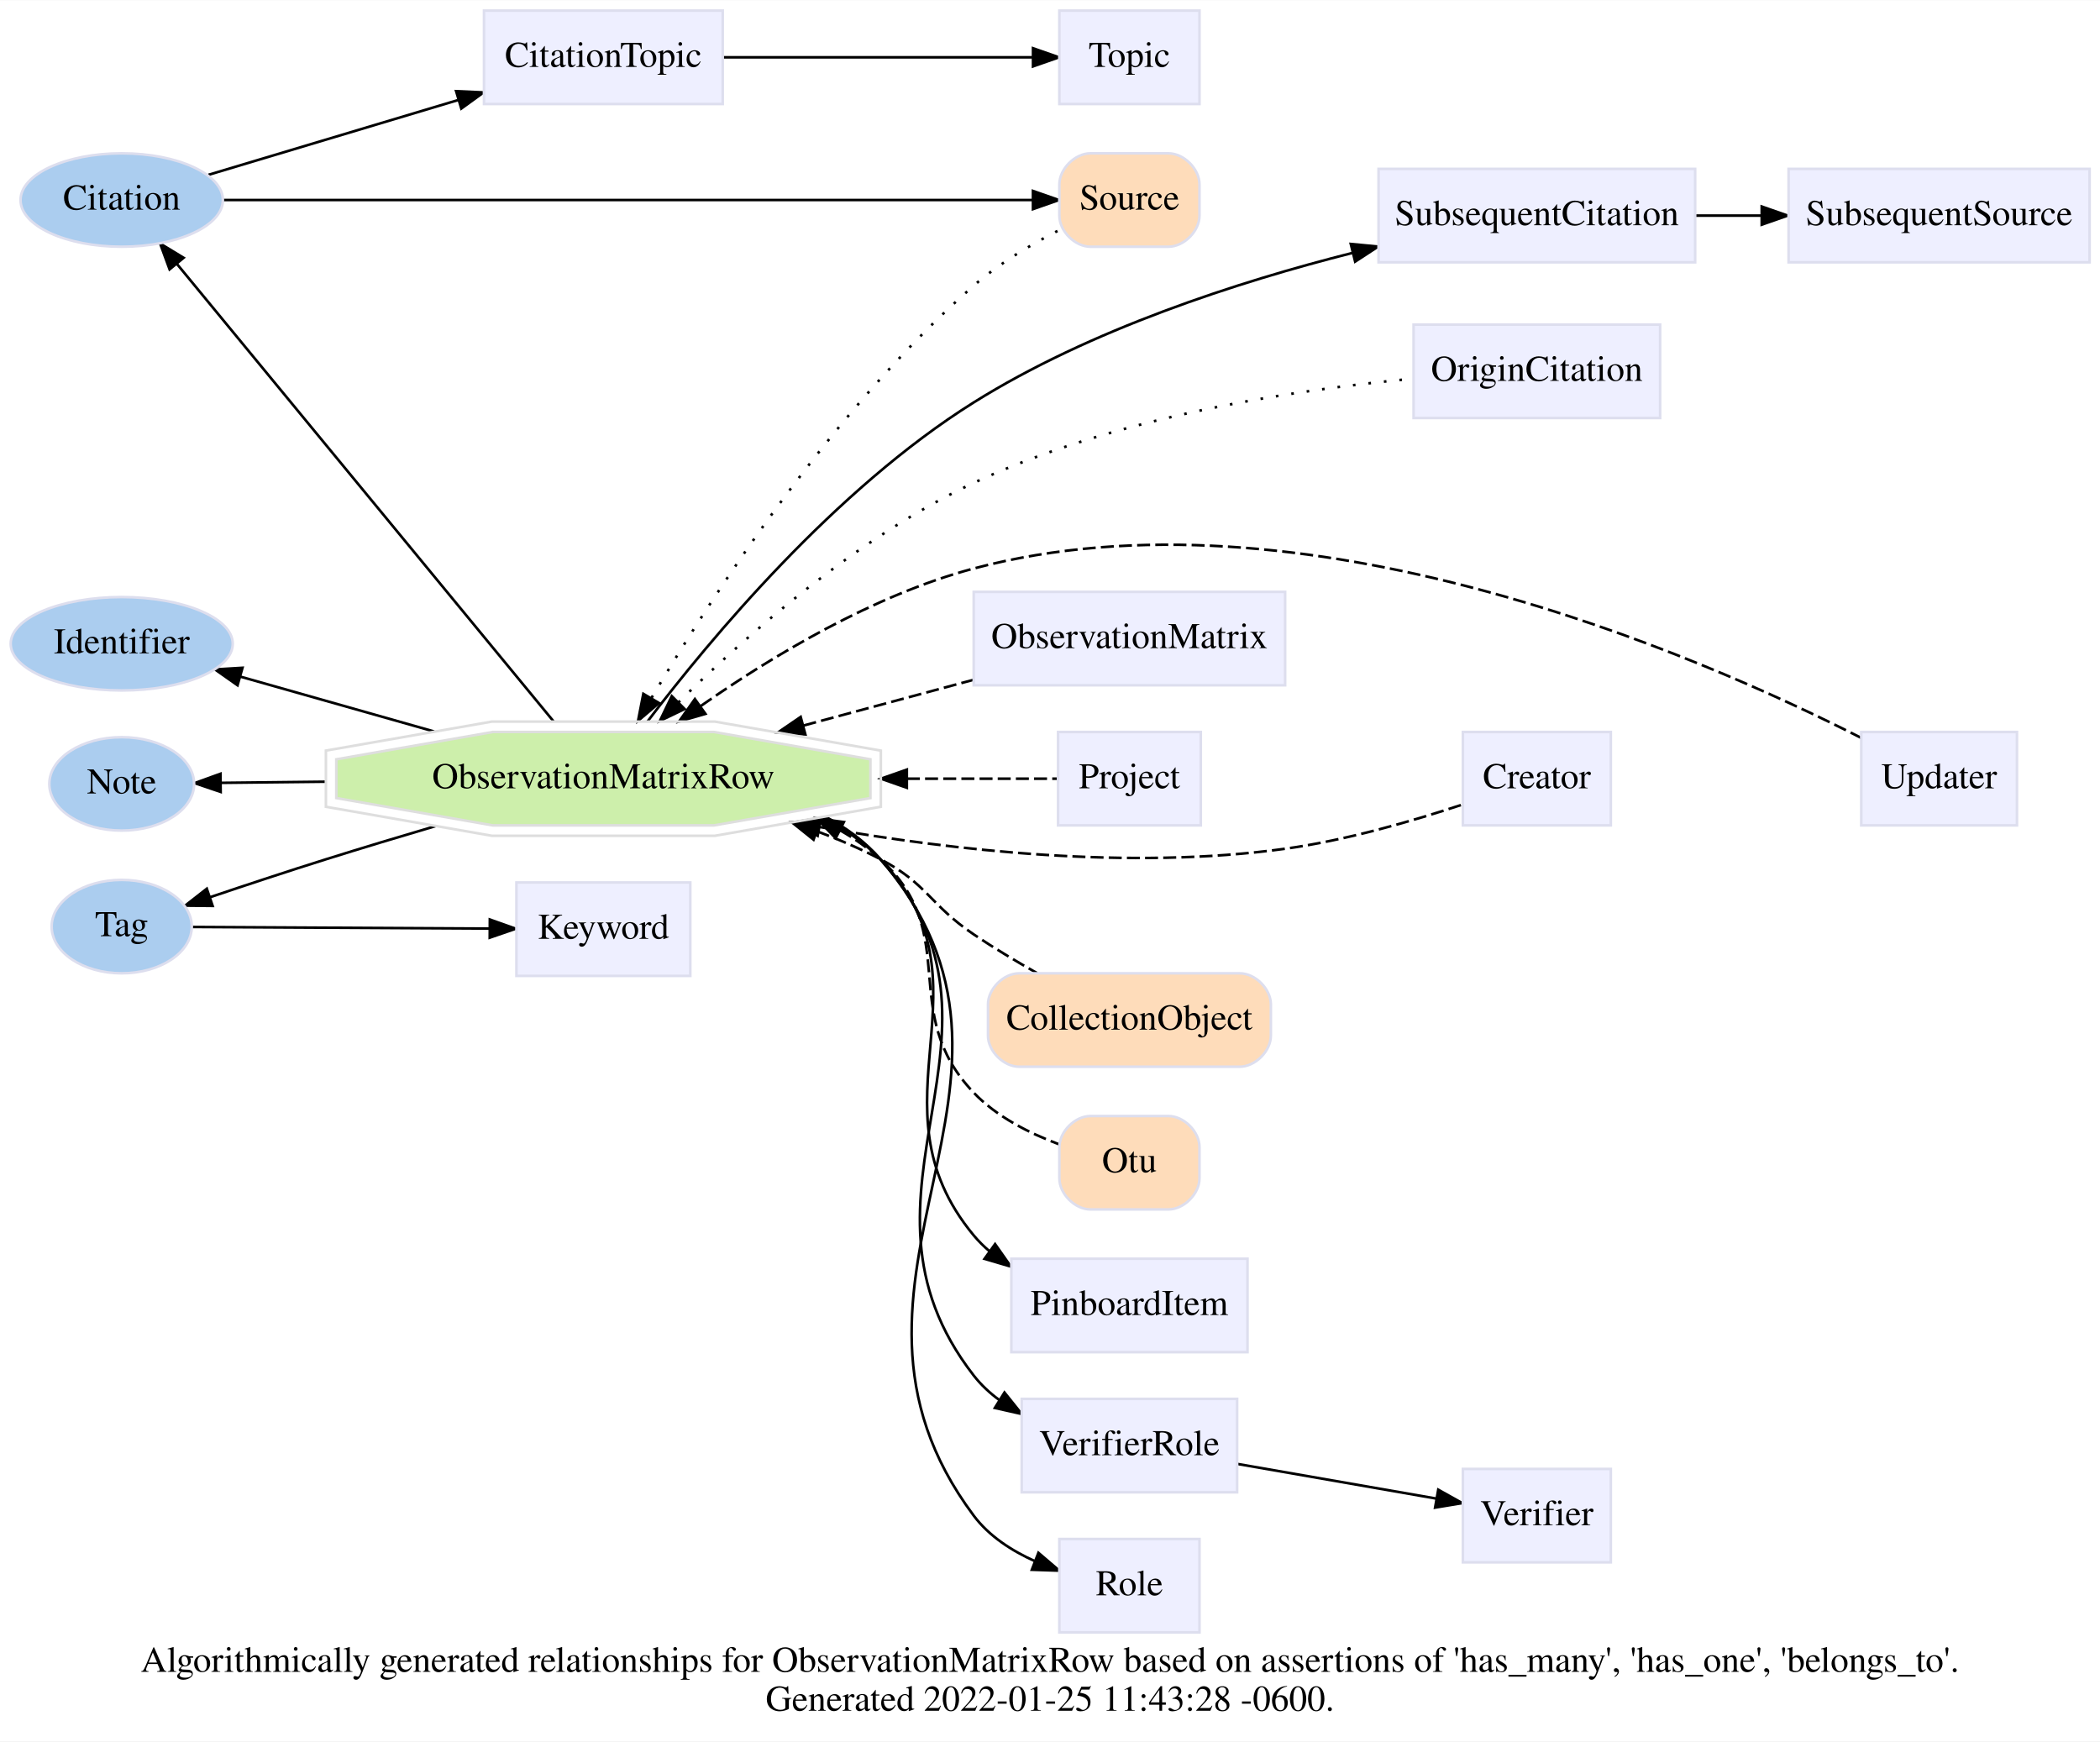
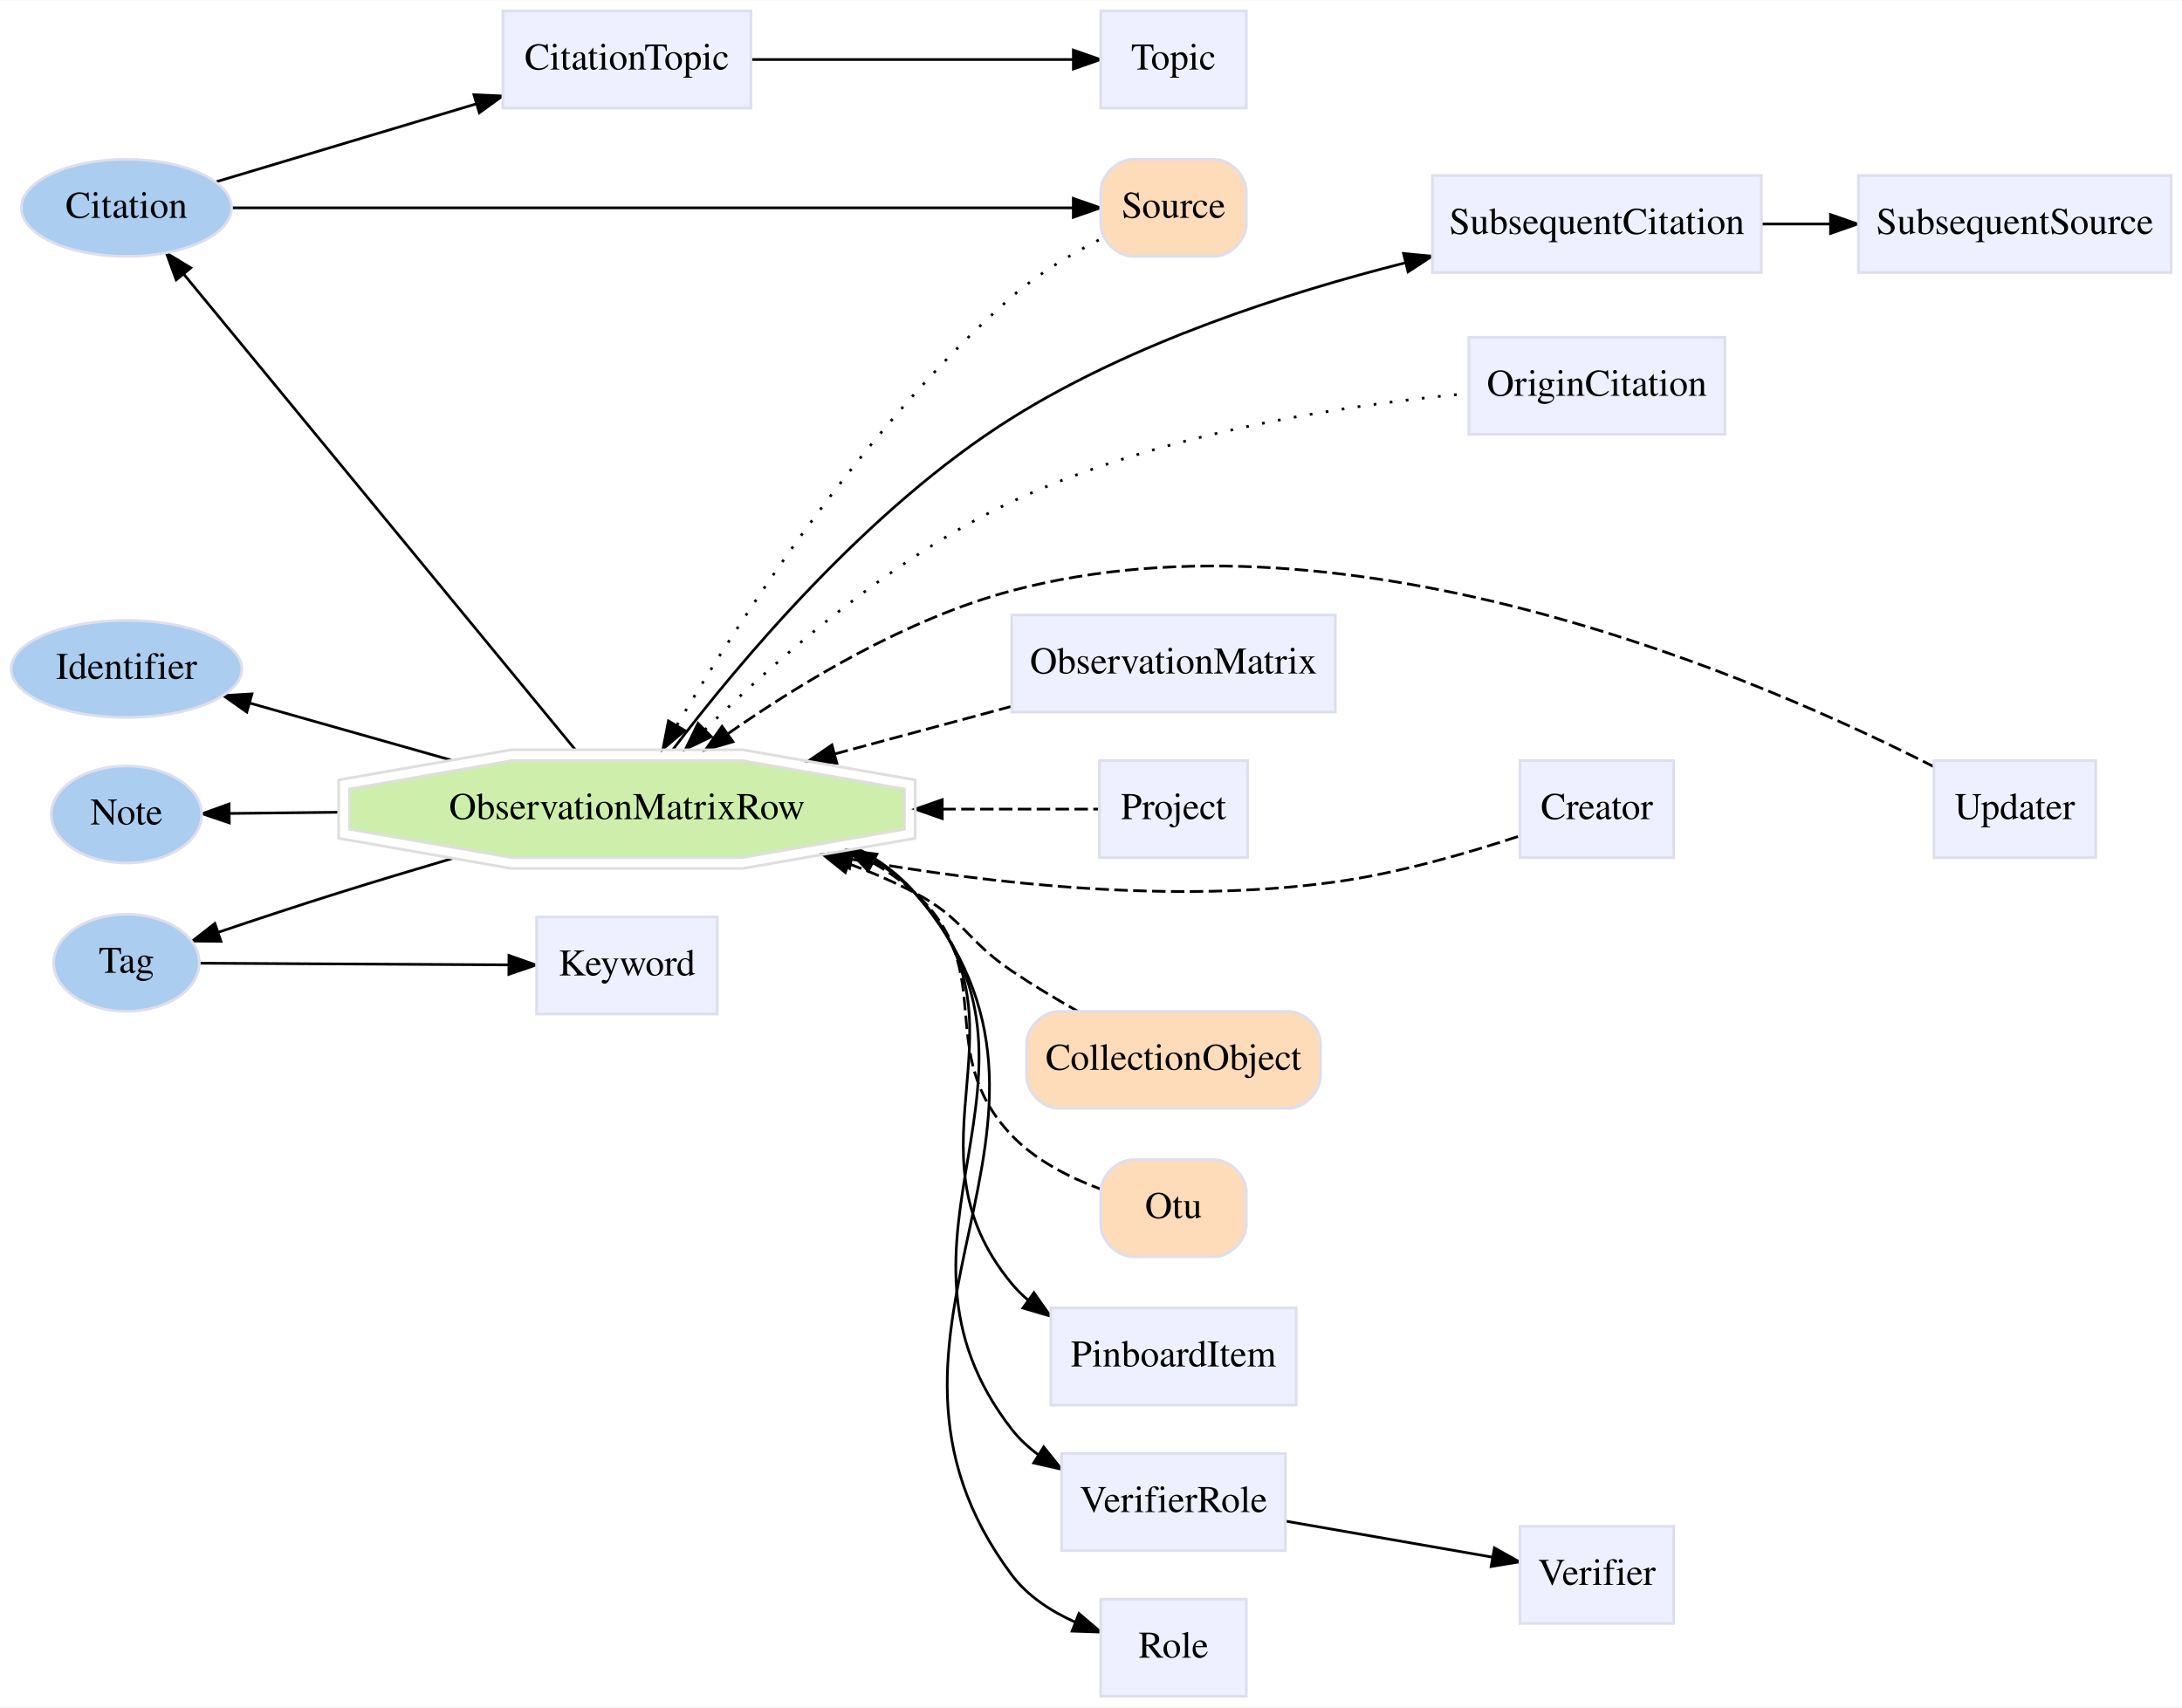
- <svg xmlns="http://www.w3.org/2000/svg" xmlns:xlink="http://www.w3.org/1999/xlink" width="809pt" height="671pt" viewBox="0.00 0.00 809.21 671.00">
-   <g id="graph0" class="graph" transform="scale(1 1) rotate(0) translate(4 667)">
-     <polygon fill="white" stroke="transparent" points="-4,4 -4,-667 805.21,-667 805.21,4 -4,4" />
-     <text text-anchor="middle" x="400.61" y="-22.8" font-family="Times,serif" font-size="14.00">Algorithmically generated relationships for ObservationMatrixRow based on assertions of 'has_many', 'has_one', 'belongs_to'. </text>
-     <text text-anchor="middle" x="400.61" y="-7.8" font-family="Times,serif" font-size="14.00">Generated 2022-01-25 11:43:28 -0600.</text>
+ <svg xmlns="http://www.w3.org/2000/svg" xmlns:xlink="http://www.w3.org/1999/xlink" width="809pt" height="633pt" viewBox="0.00 0.00 809.21 633.00">
+   <g id="graph0" class="graph" transform="scale(1 1) rotate(0) translate(4 629)">
+     <polygon fill="white" stroke="transparent" points="-4,4 -4,-629 805.21,-629 805.21,4 -4,4" />
    <g id="edge8" class="edge">
-       <path fill="none" stroke="black" d="M81.99,-590C156.56,-590 320.87,-590 393.94,-590" />
-       <polygon fill="black" stroke="black" points="394.04,-593.5 404.04,-590 394.04,-586.5 394.04,-593.5" />
+       <path fill="none" stroke="black" d="M81.99,-552C156.56,-552 320.87,-552 393.94,-552" />
+       <polygon fill="black" stroke="black" points="394.04,-555.5 404.04,-552 394.04,-548.5 394.04,-555.5" />
    </g>
    <g id="edge1" class="edge">
-       <path fill="none" stroke="black" d="M76.3,-599.71C102.87,-607.66 141.07,-619.11 172.42,-628.5" />
-       <polygon fill="black" stroke="black" points="171.76,-631.95 182.34,-631.47 173.76,-625.25 171.76,-631.95" />
+       <path fill="none" stroke="black" d="M76.3,-561.71C102.87,-569.66 141.07,-581.11 172.42,-590.5" />
+       <polygon fill="black" stroke="black" points="171.76,-593.95 182.34,-593.47 173.76,-587.25 171.76,-593.95" />
    </g>
    <g id="edge4" class="edge">
-       <path fill="none" stroke="black" d="M70.2,-309.86C100.07,-309.69 149.25,-309.43 184.68,-309.23" />
-       <polygon fill="black" stroke="black" points="184.75,-312.73 194.73,-309.18 184.71,-305.73 184.75,-312.73" />
+       <path fill="none" stroke="black" d="M70.2,-271.86C100.07,-271.69 149.25,-271.43 184.68,-271.23" />
+       <polygon fill="black" stroke="black" points="184.75,-274.73 194.73,-271.18 184.71,-267.73 184.75,-274.73" />
    </g>
    <g id="edge2" class="edge">
-       <path fill="none" stroke="black" d="M209.28,-389.13C174.78,-431.03 100.17,-521.65 64.16,-565.39" />
-       <polygon fill="black" stroke="black" points="61.35,-563.29 57.7,-573.24 66.75,-567.74 61.35,-563.29" />
+       <path fill="none" stroke="black" d="M209.28,-351.13C174.78,-393.03 100.17,-483.65 64.16,-527.39" />
+       <polygon fill="black" stroke="black" points="61.35,-525.29 57.7,-535.24 66.75,-529.74 61.35,-525.29" />
    </g>
    <g id="edge3" class="edge">
-       <path fill="none" stroke="black" d="M163.31,-385.18C138.71,-392.15 111.19,-399.94 88.77,-406.29" />
-       <polygon fill="black" stroke="black" points="87.53,-403 78.86,-409.1 89.44,-409.74 87.53,-403" />
+       <path fill="none" stroke="black" d="M163.31,-347.18C138.71,-354.15 111.19,-361.94 88.77,-368.29" />
+       <polygon fill="black" stroke="black" points="87.53,-365 78.86,-371.1 89.44,-371.74 87.53,-365" />
    </g>
    <g id="edge11" class="edge">
-       <path fill="none" stroke="black" d="M163.94,-348.77C150.02,-344.67 135.39,-340.26 121.79,-336 107.01,-331.37 90.75,-325.99 76.92,-321.32" />
-       <polygon fill="black" stroke="black" points="77.94,-317.97 67.34,-318.08 75.69,-324.6 77.94,-317.97" />
+       <path fill="none" stroke="black" d="M163.94,-310.77C150.02,-306.67 135.39,-302.26 121.79,-298 107.01,-293.37 90.75,-287.99 76.92,-283.32" />
+       <polygon fill="black" stroke="black" points="77.94,-279.97 67.34,-280.08 75.69,-286.6 77.94,-279.97" />
    </g>
    <g id="edge5" class="edge">
-       <path fill="none" stroke="black" d="M121.41,-365.84C106.96,-365.69 92.99,-365.53 80.99,-365.4" />
-       <polygon fill="black" stroke="black" points="81.03,-361.9 70.99,-365.3 80.95,-368.9 81.03,-361.9" />
+       <path fill="none" stroke="black" d="M121.41,-327.84C106.96,-327.69 92.99,-327.53 80.99,-327.4" />
+       <polygon fill="black" stroke="black" points="81.03,-323.9 70.99,-327.3 80.95,-330.9 81.03,-323.9" />
    </g>
    <g id="edge22" class="edge">
-       <path fill="none" stroke="black" stroke-dasharray="1,5" d="M247.07,-398.17C271.04,-438.64 317.25,-509.68 371.21,-557 380.92,-565.51 393.18,-572.8 404,-578.35" />
-       <polygon fill="black" stroke="black" points="249.94,-396.16 241.87,-389.3 243.9,-399.7 249.94,-396.16" />
+       <path fill="none" stroke="black" stroke-dasharray="1,5" d="M247.07,-360.17C271.04,-400.64 317.25,-471.68 371.21,-519 380.92,-527.51 393.18,-534.8 404,-540.35" />
+       <polygon fill="black" stroke="black" points="249.94,-358.16 241.87,-351.3 243.9,-361.7 249.94,-358.16" />
    </g>
    <g id="edge15" class="edge">
-       <path fill="none" stroke="black" stroke-dasharray="5,2" d="M310.79,-346.75C319.22,-343.59 327.52,-340.02 335.21,-336 353.42,-326.48 354.19,-318.5 371.21,-307 378.9,-301.81 387.46,-296.68 395.62,-292.07" />
-       <polygon fill="black" stroke="black" points="309.49,-343.5 301.23,-350.13 311.82,-350.09 309.49,-343.5" />
+       <path fill="none" stroke="black" stroke-dasharray="5,2" d="M310.79,-308.75C319.22,-305.59 327.52,-302.02 335.21,-298 353.42,-288.48 354.19,-280.5 371.21,-269 378.9,-263.81 387.46,-258.68 395.62,-254.07" />
+       <polygon fill="black" stroke="black" points="309.49,-305.5 301.23,-312.13 311.82,-312.09 309.49,-305.5" />
    </g>
    <g id="edge18" class="edge">
-       <path fill="none" stroke="black" stroke-dasharray="5,2" d="M319.69,-347.12C325.27,-343.94 330.52,-340.26 335.21,-336 367.09,-307.02 341.5,-277.2 371.21,-246 380.07,-236.7 392.74,-230.33 404.07,-226.12" />
-       <polygon fill="black" stroke="black" points="318.01,-344.05 310.68,-351.7 321.18,-350.29 318.01,-344.05" />
+       <path fill="none" stroke="black" stroke-dasharray="5,2" d="M319.69,-309.12C325.27,-305.94 330.52,-302.26 335.21,-298 367.09,-269.02 341.5,-239.2 371.21,-208 380.07,-198.7 392.74,-192.33 404.07,-188.12" />
+       <polygon fill="black" stroke="black" points="318.01,-306.05 310.68,-313.7 321.18,-312.29 318.01,-306.05" />
    </g>
    <g id="edge6" class="edge">
-       <path fill="none" stroke="black" d="M312.61,-352.11C321.01,-347.97 328.79,-342.69 335.21,-336 381.17,-288.07 328.82,-242.11 371.21,-191 373.07,-188.76 375.15,-186.71 377.39,-184.81" />
-       <polygon fill="black" stroke="black" points="379.44,-187.65 385.53,-178.98 375.36,-181.96 379.44,-187.65" />
+       <path fill="none" stroke="black" d="M312.61,-314.11C321.01,-309.97 328.79,-304.69 335.21,-298 381.17,-250.07 328.82,-204.11 371.21,-153 373.07,-150.76 375.15,-148.71 377.39,-146.81" />
+       <polygon fill="black" stroke="black" points="379.44,-149.65 385.53,-140.98 375.36,-143.96 379.44,-149.65" />
    </g>
    <g id="edge7" class="edge">
-       <path fill="none" stroke="black" d="M314.07,-352.34C322.04,-348.14 329.33,-342.8 335.21,-336 409.54,-250.12 303.25,-174 371.21,-83 377.12,-75.1 385.88,-69.44 394.87,-65.42" />
-       <polygon fill="black" stroke="black" points="396.14,-68.68 404.2,-61.79 393.61,-62.15 396.14,-68.68" />
+       <path fill="none" stroke="black" d="M314.07,-314.34C322.04,-310.14 329.33,-304.8 335.21,-298 409.54,-212.12 303.25,-136 371.21,-45 377.12,-37.1 385.88,-31.44 394.87,-27.42" />
+       <polygon fill="black" stroke="black" points="396.14,-30.68 404.2,-23.79 393.61,-24.15 396.14,-30.68" />
    </g>
    <g id="edge9" class="edge">
-       <path fill="none" stroke="black" d="M245.56,-389.12C269.53,-420.68 317.66,-478.48 371.21,-512 416.07,-540.08 473.08,-558.48 517.27,-569.65" />
-       <polygon fill="black" stroke="black" points="516.51,-573.07 527.06,-572.06 518.19,-566.27 516.51,-573.07" />
+       <path fill="none" stroke="black" d="M245.56,-351.12C269.53,-382.68 317.66,-440.48 371.21,-474 416.07,-502.08 473.08,-520.48 517.27,-531.65" />
+       <polygon fill="black" stroke="black" points="516.51,-535.07 527.06,-534.06 518.19,-528.27 516.51,-535.07" />
    </g>
    <g id="edge13" class="edge">
-       <path fill="none" stroke="black" d="M313.56,-352.25C321.68,-348.07 329.14,-342.76 335.21,-336 395.3,-269.16 316.08,-207.99 371.21,-137 374.01,-133.4 377.39,-130.26 381.11,-127.53" />
-       <polygon fill="black" stroke="black" points="383.06,-130.45 389.69,-122.18 379.36,-124.51 383.06,-130.45" />
+       <path fill="none" stroke="black" d="M313.56,-314.25C321.68,-310.07 329.14,-304.76 335.21,-298 395.3,-231.16 316.08,-169.99 371.21,-99 374.01,-95.4 377.39,-92.26 381.11,-89.53" />
+       <polygon fill="black" stroke="black" points="383.06,-92.45 389.69,-84.18 379.36,-86.51 383.06,-92.45" />
    </g>
    <g id="edge16" class="edge">
-       <path fill="none" stroke="black" stroke-dasharray="5,2" d="M311.97,-348.37C363.58,-339.22 431.4,-331.75 491.21,-340 514.71,-343.24 540.55,-350.75 559.5,-357.02" />
-       <polygon fill="black" stroke="black" points="311.07,-344.98 301.87,-350.22 312.33,-351.86 311.07,-344.98" />
+       <path fill="none" stroke="black" stroke-dasharray="5,2" d="M311.97,-310.37C363.58,-301.22 431.4,-293.75 491.21,-302 514.71,-305.24 540.55,-312.75 559.5,-319.02" />
+       <polygon fill="black" stroke="black" points="311.07,-306.98 301.87,-312.22 312.33,-313.86 311.07,-306.98" />
    </g>
    <g id="edge17" class="edge">
-       <path fill="none" stroke="black" stroke-dasharray="5,2" d="M305.61,-387.48C327.3,-393.31 350.59,-399.58 371.1,-405.1" />
-       <polygon fill="black" stroke="black" points="306.34,-384.05 295.78,-384.83 304.53,-390.81 306.34,-384.05" />
+       <path fill="none" stroke="black" stroke-dasharray="5,2" d="M305.61,-349.48C327.3,-355.31 350.59,-361.58 371.1,-367.1" />
+       <polygon fill="black" stroke="black" points="306.34,-346.05 295.78,-346.83 304.53,-352.81 306.34,-346.05" />
    </g>
    <g id="edge19" class="edge">
-       <path fill="none" stroke="black" stroke-dasharray="5,2" d="M345.46,-367C367.16,-367 387.85,-367 403.36,-367" />
-       <polygon fill="black" stroke="black" points="345.44,-363.5 335.44,-367 345.44,-370.5 345.44,-363.5" />
+       <path fill="none" stroke="black" stroke-dasharray="5,2" d="M345.46,-329C367.16,-329 387.85,-329 403.36,-329" />
+       <polygon fill="black" stroke="black" points="345.44,-325.5 335.44,-329 345.44,-332.5 345.44,-325.5" />
    </g>
    <g id="edge20" class="edge">
-       <path fill="none" stroke="black" stroke-dasharray="5,2" d="M266.1,-395.05C293.41,-414.14 332.54,-437.73 371.21,-448 497.37,-481.51 650.31,-414.73 713.14,-382.75" />
-       <polygon fill="black" stroke="black" points="267.83,-391.99 257.66,-389.04 263.77,-397.69 267.83,-391.99" />
+       <path fill="none" stroke="black" stroke-dasharray="5,2" d="M266.1,-357.05C293.41,-376.14 332.54,-399.73 371.21,-410 497.37,-443.51 650.31,-376.73 713.14,-344.75" />
+       <polygon fill="black" stroke="black" points="267.83,-353.99 257.66,-351.04 263.77,-359.69 267.83,-353.99" />
    </g>
    <g id="edge21" class="edge">
-       <path fill="none" stroke="black" stroke-dasharray="1,5" d="M257.36,-396.36C284.06,-422.68 326.76,-460.24 371.21,-481 425.95,-506.57 495.4,-516.95 540.55,-521.16" />
-       <polygon fill="black" stroke="black" points="259.81,-393.86 250.27,-389.26 254.86,-398.81 259.81,-393.86" />
+       <path fill="none" stroke="black" stroke-dasharray="1,5" d="M257.36,-358.36C284.06,-384.68 326.76,-422.24 371.21,-443 425.95,-468.57 495.4,-478.95 540.55,-483.16" />
+       <polygon fill="black" stroke="black" points="259.81,-355.86 250.27,-351.26 254.86,-360.81 259.81,-355.86" />
    </g>
    <g id="edge12" class="edge">
-       <path fill="none" stroke="black" d="M274.55,-645C310.53,-645 360.3,-645 393.79,-645" />
-       <polygon fill="black" stroke="black" points="394.06,-648.5 404.06,-645 394.06,-641.5 394.06,-648.5" />
+       <path fill="none" stroke="black" d="M274.55,-607C310.53,-607 360.3,-607 393.79,-607" />
+       <polygon fill="black" stroke="black" points="394.06,-610.5 404.06,-607 394.06,-603.5 394.06,-610.5" />
    </g>
    <g id="edge10" class="edge">
-       <path fill="none" stroke="black" d="M649.24,-584C657.58,-584 666.18,-584 674.64,-584" />
-       <polygon fill="black" stroke="black" points="674.86,-587.5 684.86,-584 674.86,-580.5 674.86,-587.5" />
+       <path fill="none" stroke="black" d="M649.24,-546C657.58,-546 666.18,-546 674.64,-546" />
+       <polygon fill="black" stroke="black" points="674.86,-549.5 684.86,-546 674.86,-542.5 674.86,-549.5" />
    </g>
    <g id="edge14" class="edge">
-       <path fill="none" stroke="black" d="M472.94,-102.91C496.58,-98.79 526.17,-93.63 549.32,-89.6" />
-       <polygon fill="black" stroke="black" points="550.21,-93 559.46,-87.83 549,-86.1 550.21,-93" />
+       <path fill="none" stroke="black" d="M472.94,-64.91C496.58,-60.79 526.17,-55.63 549.32,-51.6" />
+       <polygon fill="black" stroke="black" points="550.21,-55 559.46,-49.83 549,-48.1 550.21,-55" />
    </g>
    <g id="node1" class="node">
      <g id="a_node1">
        <a xlink:href="/develop/Data/models.html#citation" xlink:title="Citation" target="_top">
-           <ellipse fill="#abcdef" stroke="#dddeee" cx="42.9" cy="-590" rx="38.99" ry="18" />
-           <text text-anchor="middle" x="42.9" y="-586.3" font-family="Times,serif" font-size="14.00">Citation</text>
+           <ellipse fill="#abcdef" stroke="#dddeee" cx="42.9" cy="-552" rx="38.99" ry="18" />
+           <text text-anchor="middle" x="42.9" y="-548.3" font-family="Times,serif" font-size="14.00">Citation</text>
        </a>
      </g>
    </g>
    <g id="node2" class="node">
      <g id="a_node2">
        <a xlink:href="/develop/Data/models.html#identifier" xlink:title="Identifier" target="_top">
-           <ellipse fill="#abcdef" stroke="#dddeee" cx="42.9" cy="-419" rx="42.79" ry="18" />
-           <text text-anchor="middle" x="42.9" y="-415.3" font-family="Times,serif" font-size="14.00">Identifier</text>
+           <ellipse fill="#abcdef" stroke="#dddeee" cx="42.9" cy="-381" rx="42.79" ry="18" />
+           <text text-anchor="middle" x="42.9" y="-377.3" font-family="Times,serif" font-size="14.00">Identifier</text>
        </a>
      </g>
    </g>
    <g id="node3" class="node">
      <g id="a_node3">
        <a xlink:href="/develop/Data/models.html#tag" xlink:title="Tag" target="_top">
-           <ellipse fill="#abcdef" stroke="#dddeee" cx="42.9" cy="-310" rx="27" ry="18" />
-           <text text-anchor="middle" x="42.9" y="-306.3" font-family="Times,serif" font-size="14.00">Tag</text>
+           <ellipse fill="#abcdef" stroke="#dddeee" cx="42.9" cy="-272" rx="27" ry="18" />
+           <text text-anchor="middle" x="42.9" y="-268.3" font-family="Times,serif" font-size="14.00">Tag</text>
        </a>
      </g>
    </g>
    <g id="node4" class="node">
      <g id="a_node4">
        <a xlink:href="/develop/Data/models.html#note" xlink:title="Note" target="_top">
-           <ellipse fill="#abcdef" stroke="#dddeee" cx="42.9" cy="-365" rx="27.9" ry="18" />
-           <text text-anchor="middle" x="42.9" y="-361.3" font-family="Times,serif" font-size="14.00">Note</text>
+           <ellipse fill="#abcdef" stroke="#dddeee" cx="42.9" cy="-327" rx="27.9" ry="18" />
+           <text text-anchor="middle" x="42.9" y="-323.3" font-family="Times,serif" font-size="14.00">Note</text>
        </a>
      </g>
    </g>
    <g id="node5" class="node">
      <g id="a_node5">
        <a xlink:href="/develop/Data/models.html#source" xlink:title="Source" target="_top">
-           <path fill="#fedcba" stroke="#dddeee" d="M416.21,-572C416.21,-572 446.21,-572 446.21,-572 452.21,-572 458.21,-578 458.21,-584 458.21,-584 458.21,-596 458.21,-596 458.21,-602 452.21,-608 446.21,-608 446.21,-608 416.21,-608 416.21,-608 410.21,-608 404.21,-602 404.21,-596 404.21,-596 404.21,-584 404.21,-584 404.21,-578 410.21,-572 416.21,-572" />
-           <text text-anchor="middle" x="431.21" y="-586.3" font-family="Times,serif" font-size="14.00">Source</text>
+           <path fill="#fedcba" stroke="#dddeee" d="M416.21,-534C416.21,-534 446.21,-534 446.21,-534 452.21,-534 458.21,-540 458.21,-546 458.21,-546 458.21,-558 458.21,-558 458.21,-564 452.21,-570 446.21,-570 446.21,-570 416.21,-570 416.21,-570 410.21,-570 404.21,-564 404.21,-558 404.21,-558 404.21,-546 404.21,-546 404.21,-540 410.21,-534 416.21,-534" />
+           <text text-anchor="middle" x="431.21" y="-548.3" font-family="Times,serif" font-size="14.00">Source</text>
        </a>
      </g>
    </g>
    <g id="node6" class="node">
      <g id="a_node6">
        <a xlink:href="/develop/Data/models.html#collection-object" xlink:title="CollectionObject" target="_top">
-           <path fill="#fedcba" stroke="#dddeee" d="M388.71,-256C388.71,-256 473.71,-256 473.71,-256 479.71,-256 485.71,-262 485.71,-268 485.71,-268 485.71,-280 485.71,-280 485.71,-286 479.71,-292 473.71,-292 473.71,-292 388.71,-292 388.71,-292 382.71,-292 376.71,-286 376.71,-280 376.71,-280 376.71,-268 376.71,-268 376.71,-262 382.71,-256 388.71,-256" />
-           <text text-anchor="middle" x="431.21" y="-270.3" font-family="Times,serif" font-size="14.00">CollectionObject</text>
+           <path fill="#fedcba" stroke="#dddeee" d="M388.71,-218C388.71,-218 473.71,-218 473.71,-218 479.71,-218 485.71,-224 485.71,-230 485.71,-230 485.71,-242 485.71,-242 485.71,-248 479.71,-254 473.71,-254 473.71,-254 388.71,-254 388.71,-254 382.71,-254 376.71,-248 376.71,-242 376.71,-242 376.71,-230 376.71,-230 376.71,-224 382.71,-218 388.71,-218" />
+           <text text-anchor="middle" x="431.21" y="-232.3" font-family="Times,serif" font-size="14.00">CollectionObject</text>
        </a>
      </g>
    </g>
    <g id="node7" class="node">
      <g id="a_node7">
        <a xlink:href="/develop/Data/models.html#otu" xlink:title="Otu" target="_top">
-           <path fill="#fedcba" stroke="#dddeee" d="M416.21,-201C416.21,-201 446.21,-201 446.21,-201 452.21,-201 458.21,-207 458.21,-213 458.21,-213 458.21,-225 458.21,-225 458.21,-231 452.21,-237 446.21,-237 446.21,-237 416.21,-237 416.21,-237 410.21,-237 404.21,-231 404.21,-225 404.21,-225 404.21,-213 404.21,-213 404.21,-207 410.21,-201 416.21,-201" />
-           <text text-anchor="middle" x="431.21" y="-215.3" font-family="Times,serif" font-size="14.00">Otu</text>
+           <path fill="#fedcba" stroke="#dddeee" d="M416.21,-163C416.21,-163 446.21,-163 446.21,-163 452.21,-163 458.21,-169 458.21,-175 458.21,-175 458.21,-187 458.21,-187 458.21,-193 452.21,-199 446.21,-199 446.21,-199 416.21,-199 416.21,-199 410.21,-199 404.21,-193 404.21,-187 404.21,-187 404.21,-175 404.21,-175 404.21,-169 410.21,-163 416.21,-163" />
+           <text text-anchor="middle" x="431.21" y="-177.3" font-family="Times,serif" font-size="14.00">Otu</text>
        </a>
      </g>
    </g>
    <g id="node8" class="node">
      <g id="a_node8">
        <a xlink:href="/develop/Data/models.html#observation-matrix-row" xlink:title="ObservationMatrixRow" target="_top">
-           <polygon fill="#cdefab" stroke="#dedede" points="331.41,-359.54 331.41,-374.46 271.13,-385 185.87,-385 125.59,-374.46 125.59,-359.54 185.87,-349 271.13,-349 331.41,-359.54" />
-           <polygon fill="none" stroke="#dedede" points="335.42,-356.18 335.42,-377.82 271.48,-389 185.53,-389 121.58,-377.82 121.58,-356.18 185.53,-345 271.48,-345 335.42,-356.18" />
-           <text text-anchor="middle" x="228.5" y="-363.3" font-family="Times,serif" font-size="14.00">ObservationMatrixRow</text>
+           <polygon fill="#cdefab" stroke="#dedede" points="331.41,-321.54 331.41,-336.46 271.13,-347 185.87,-347 125.59,-336.46 125.59,-321.54 185.87,-311 271.13,-311 331.41,-321.54" />
+           <polygon fill="none" stroke="#dedede" points="335.42,-318.18 335.42,-339.82 271.48,-351 185.53,-351 121.58,-339.82 121.58,-318.18 185.53,-307 271.48,-307 335.42,-318.18" />
+           <text text-anchor="middle" x="228.5" y="-325.3" font-family="Times,serif" font-size="14.00">ObservationMatrixRow</text>
        </a>
      </g>
    </g>
    <g id="node9" class="node">
      <g id="a_node9">
        <a xlink:href="/develop/Data/models.html#citation-topic" xlink:title="CitationTopic" target="_top">
-           <polygon fill="#eeefff" stroke="#dddeee" points="274.5,-663 182.5,-663 182.5,-627 274.5,-627 274.5,-663" />
-           <text text-anchor="middle" x="228.5" y="-641.3" font-family="Times,serif" font-size="14.00">CitationTopic</text>
+           <polygon fill="#eeefff" stroke="#dddeee" points="274.5,-625 182.5,-625 182.5,-589 274.5,-589 274.5,-625" />
+           <text text-anchor="middle" x="228.5" y="-603.3" font-family="Times,serif" font-size="14.00">CitationTopic</text>
        </a>
      </g>
    </g>
    <g id="node10" class="node">
      <g id="a_node10">
        <a xlink:href="/develop/Data/models.html#keyword" xlink:title="Keyword" target="_top">
-           <polygon fill="#eeefff" stroke="#dddeee" points="262,-327 195,-327 195,-291 262,-291 262,-327" />
-           <text text-anchor="middle" x="228.5" y="-305.3" font-family="Times,serif" font-size="14.00">Keyword</text>
+           <polygon fill="#eeefff" stroke="#dddeee" points="262,-289 195,-289 195,-253 262,-253 262,-289" />
+           <text text-anchor="middle" x="228.5" y="-267.3" font-family="Times,serif" font-size="14.00">Keyword</text>
        </a>
      </g>
    </g>
    <g id="node11" class="node">
      <g id="a_node11">
        <a xlink:href="/develop/Data/models.html#pinboard-item" xlink:title="PinboardItem" target="_top">
-           <polygon fill="#eeefff" stroke="#dddeee" points="476.71,-182 385.71,-182 385.71,-146 476.71,-146 476.71,-182" />
-           <text text-anchor="middle" x="431.21" y="-160.3" font-family="Times,serif" font-size="14.00">PinboardItem</text>
+           <polygon fill="#eeefff" stroke="#dddeee" points="476.71,-144 385.71,-144 385.71,-108 476.71,-108 476.71,-144" />
+           <text text-anchor="middle" x="431.21" y="-122.3" font-family="Times,serif" font-size="14.00">PinboardItem</text>
        </a>
      </g>
    </g>
    <g id="node12" class="node">
      <g id="a_node12">
        <a xlink:href="/develop/Data/models.html#role" xlink:title="Role" target="_top">
-           <polygon fill="#eeefff" stroke="#dddeee" points="458.21,-74 404.21,-74 404.21,-38 458.21,-38 458.21,-74" />
-           <text text-anchor="middle" x="431.21" y="-52.3" font-family="Times,serif" font-size="14.00">Role</text>
+           <polygon fill="#eeefff" stroke="#dddeee" points="458.21,-36 404.21,-36 404.21,0 458.21,0 458.21,-36" />
+           <text text-anchor="middle" x="431.21" y="-14.3" font-family="Times,serif" font-size="14.00">Role</text>
        </a>
      </g>
    </g>
    <g id="node13" class="node">
      <g id="a_node13">
        <a xlink:href="/develop/Data/models.html#subsequent-citation" xlink:title="SubsequentCitation" target="_top">
-           <polygon fill="#eeefff" stroke="#dddeee" points="649.21,-602 527.21,-602 527.21,-566 649.21,-566 649.21,-602" />
-           <text text-anchor="middle" x="588.21" y="-580.3" font-family="Times,serif" font-size="14.00">SubsequentCitation</text>
+           <polygon fill="#eeefff" stroke="#dddeee" points="649.21,-564 527.21,-564 527.21,-528 649.21,-528 649.21,-564" />
+           <text text-anchor="middle" x="588.21" y="-542.3" font-family="Times,serif" font-size="14.00">SubsequentCitation</text>
        </a>
      </g>
    </g>
    <g id="node14" class="node">
      <g id="a_node14">
        <a xlink:href="/develop/Data/models.html#subsequent-source" xlink:title="SubsequentSource" target="_top">
-           <polygon fill="#eeefff" stroke="#dddeee" points="801.21,-602 685.21,-602 685.21,-566 801.21,-566 801.21,-602" />
-           <text text-anchor="middle" x="743.21" y="-580.3" font-family="Times,serif" font-size="14.00">SubsequentSource</text>
+           <polygon fill="#eeefff" stroke="#dddeee" points="801.21,-564 685.21,-564 685.21,-528 801.21,-528 801.21,-564" />
+           <text text-anchor="middle" x="743.21" y="-542.3" font-family="Times,serif" font-size="14.00">SubsequentSource</text>
        </a>
      </g>
    </g>
    <g id="node15" class="node">
      <g id="a_node15">
        <a xlink:href="/develop/Data/models.html#topic" xlink:title="Topic" target="_top">
-           <polygon fill="#eeefff" stroke="#dddeee" points="458.21,-663 404.21,-663 404.21,-627 458.21,-627 458.21,-663" />
-           <text text-anchor="middle" x="431.21" y="-641.3" font-family="Times,serif" font-size="14.00">Topic</text>
+           <polygon fill="#eeefff" stroke="#dddeee" points="458.21,-625 404.21,-625 404.21,-589 458.21,-589 458.21,-625" />
+           <text text-anchor="middle" x="431.21" y="-603.3" font-family="Times,serif" font-size="14.00">Topic</text>
        </a>
      </g>
    </g>
    <g id="node16" class="node">
      <g id="a_node16">
        <a xlink:href="/develop/Data/models.html#verifier-role" xlink:title="VerifierRole" target="_top">
-           <polygon fill="#eeefff" stroke="#dddeee" points="472.71,-128 389.71,-128 389.71,-92 472.71,-92 472.71,-128" />
-           <text text-anchor="middle" x="431.21" y="-106.3" font-family="Times,serif" font-size="14.00">VerifierRole</text>
+           <polygon fill="#eeefff" stroke="#dddeee" points="472.71,-90 389.71,-90 389.71,-54 472.71,-54 472.71,-90" />
+           <text text-anchor="middle" x="431.21" y="-68.3" font-family="Times,serif" font-size="14.00">VerifierRole</text>
        </a>
      </g>
    </g>
    <g id="node17" class="node">
      <g id="a_node17">
        <a xlink:href="/develop/Data/models.html#verifier" xlink:title="Verifier" target="_top">
-           <polygon fill="#eeefff" stroke="#dddeee" points="616.71,-101 559.71,-101 559.71,-65 616.71,-65 616.71,-101" />
-           <text text-anchor="middle" x="588.21" y="-79.3" font-family="Times,serif" font-size="14.00">Verifier</text>
+           <polygon fill="#eeefff" stroke="#dddeee" points="616.71,-63 559.71,-63 559.71,-27 616.71,-27 616.71,-63" />
+           <text text-anchor="middle" x="588.21" y="-41.3" font-family="Times,serif" font-size="14.00">Verifier</text>
        </a>
      </g>
    </g>
    <g id="node18" class="node">
      <g id="a_node18">
        <a xlink:href="/develop/Data/models.html#creator" xlink:title="Creator" target="_top">
-           <polygon fill="#eeefff" stroke="#dddeee" points="616.71,-385 559.71,-385 559.71,-349 616.71,-349 616.71,-385" />
-           <text text-anchor="middle" x="588.21" y="-363.3" font-family="Times,serif" font-size="14.00">Creator</text>
+           <polygon fill="#eeefff" stroke="#dddeee" points="616.71,-347 559.71,-347 559.71,-311 616.71,-311 616.71,-347" />
+           <text text-anchor="middle" x="588.21" y="-325.3" font-family="Times,serif" font-size="14.00">Creator</text>
        </a>
      </g>
    </g>
    <g id="node19" class="node">
      <g id="a_node19">
        <a xlink:href="/develop/Data/models.html#observation-matrix" xlink:title="ObservationMatrix" target="_top">
-           <polygon fill="#eeefff" stroke="#dddeee" points="491.21,-439 371.21,-439 371.21,-403 491.21,-403 491.21,-439" />
-           <text text-anchor="middle" x="431.21" y="-417.3" font-family="Times,serif" font-size="14.00">ObservationMatrix</text>
+           <polygon fill="#eeefff" stroke="#dddeee" points="491.21,-401 371.21,-401 371.21,-365 491.21,-365 491.21,-401" />
+           <text text-anchor="middle" x="431.21" y="-379.3" font-family="Times,serif" font-size="14.00">ObservationMatrix</text>
        </a>
      </g>
    </g>
    <g id="node20" class="node">
      <g id="a_node20">
        <a xlink:href="/develop/Data/models.html#project" xlink:title="Project" target="_top">
-           <polygon fill="#eeefff" stroke="#dddeee" points="458.71,-385 403.71,-385 403.71,-349 458.71,-349 458.71,-385" />
-           <text text-anchor="middle" x="431.21" y="-363.3" font-family="Times,serif" font-size="14.00">Project</text>
+           <polygon fill="#eeefff" stroke="#dddeee" points="458.71,-347 403.71,-347 403.71,-311 458.71,-311 458.71,-347" />
+           <text text-anchor="middle" x="431.21" y="-325.3" font-family="Times,serif" font-size="14.00">Project</text>
        </a>
      </g>
    </g>
    <g id="node21" class="node">
      <g id="a_node21">
        <a xlink:href="/develop/Data/models.html#updater" xlink:title="Updater" target="_top">
-           <polygon fill="#eeefff" stroke="#dddeee" points="773.21,-385 713.21,-385 713.21,-349 773.21,-349 773.21,-385" />
-           <text text-anchor="middle" x="743.21" y="-363.3" font-family="Times,serif" font-size="14.00">Updater</text>
+           <polygon fill="#eeefff" stroke="#dddeee" points="773.21,-347 713.21,-347 713.21,-311 773.21,-311 773.21,-347" />
+           <text text-anchor="middle" x="743.21" y="-325.3" font-family="Times,serif" font-size="14.00">Updater</text>
        </a>
      </g>
    </g>
    <g id="node22" class="node">
      <g id="a_node22">
        <a xlink:href="/develop/Data/models.html#origin-citation" xlink:title="OriginCitation" target="_top">
-           <polygon fill="#eeefff" stroke="#dddeee" points="635.71,-542 540.71,-542 540.71,-506 635.71,-506 635.71,-542" />
-           <text text-anchor="middle" x="588.21" y="-520.3" font-family="Times,serif" font-size="14.00">OriginCitation</text>
+           <polygon fill="#eeefff" stroke="#dddeee" points="635.71,-504 540.71,-504 540.71,-468 635.71,-468 635.71,-504" />
+           <text text-anchor="middle" x="588.21" y="-482.3" font-family="Times,serif" font-size="14.00">OriginCitation</text>
        </a>
      </g>
    </g>
  </g>
</svg>
